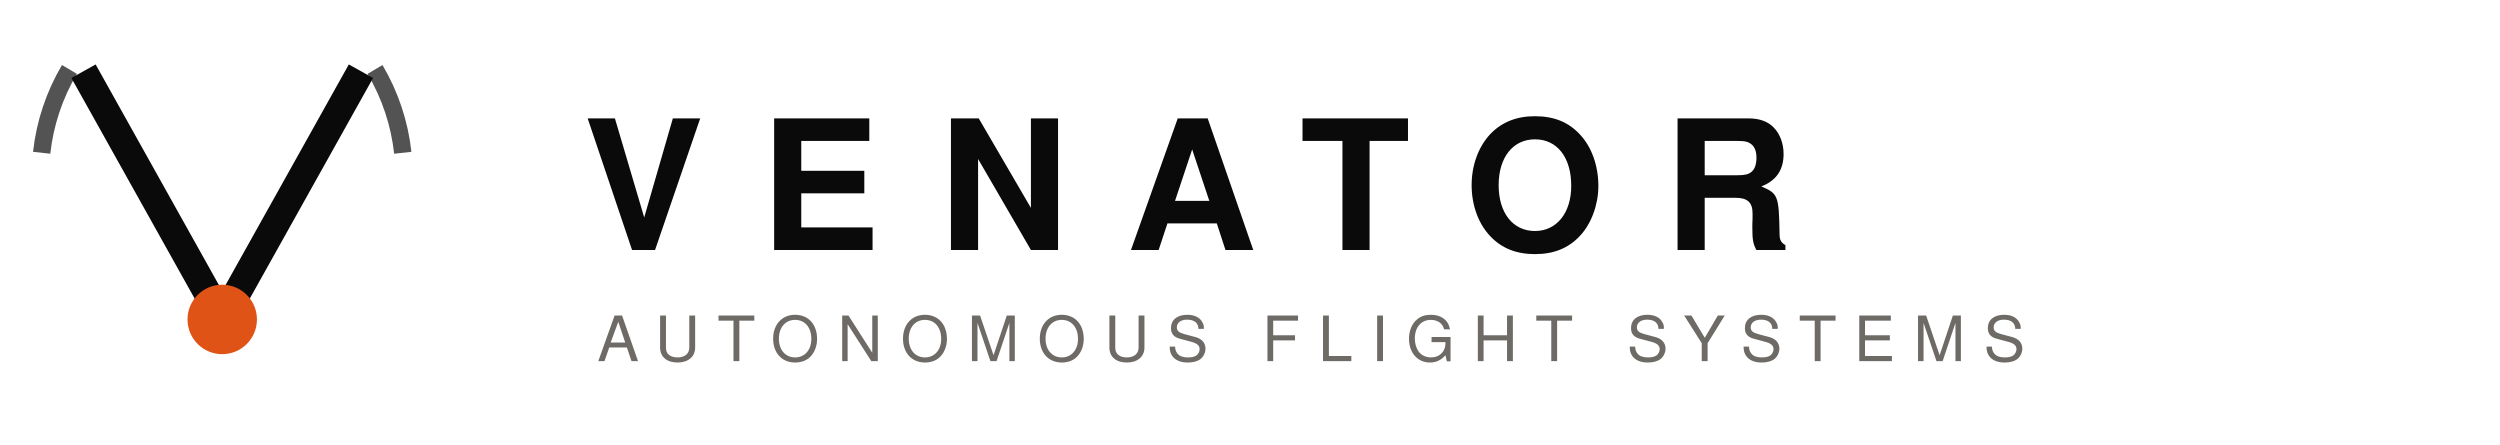
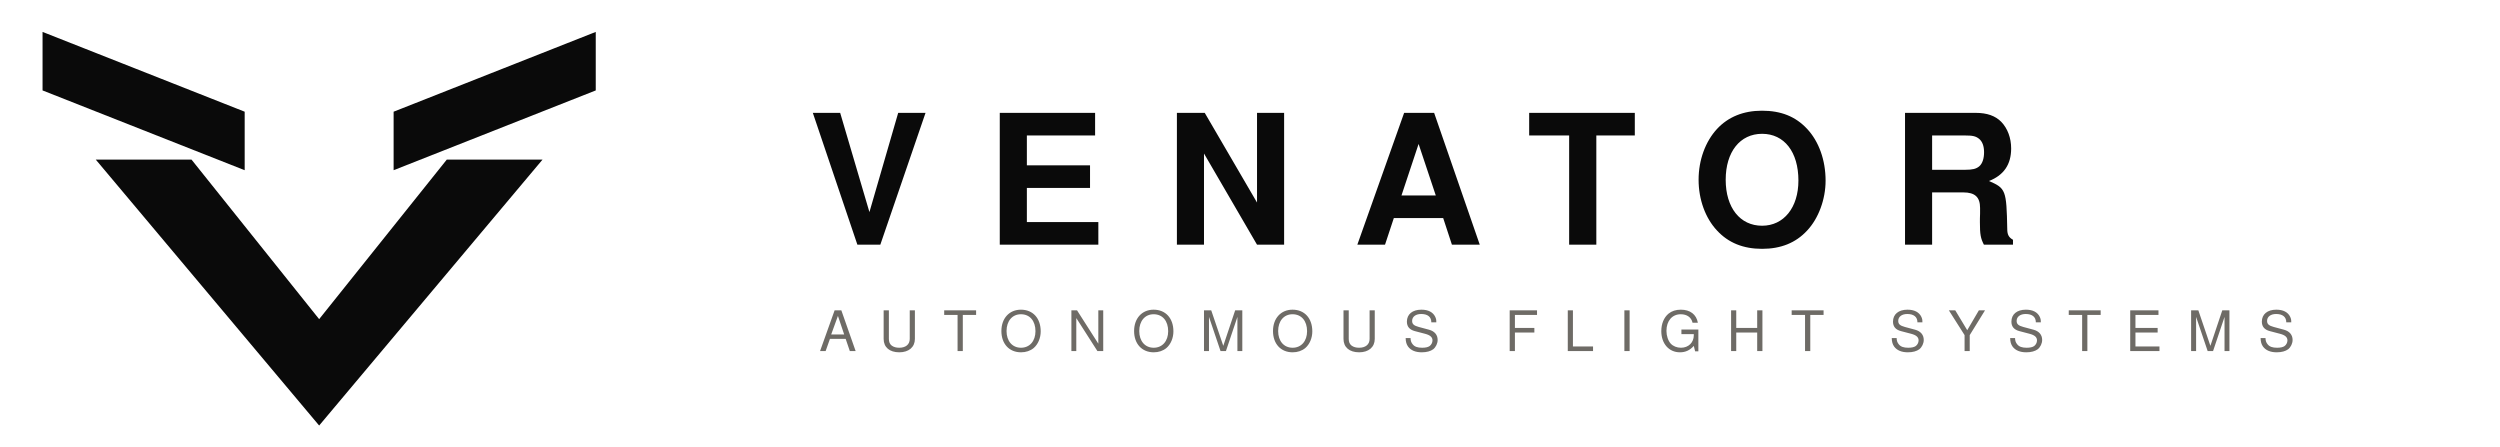
- <svg xmlns="http://www.w3.org/2000/svg" viewBox="0 0 360 64" width="360" height="64" role="img" aria-label="Venator — autonomous flight systems">
-   <path d="M13 12 32 46 51 12" stroke="#0A0A0A" stroke-width="4" stroke-linecap="square" fill="none" />
-   <path d="M6 22a30 30 0 0 1 4-12" stroke="#0A0A0A" stroke-width="2.5" opacity=".7" fill="none" />
-   <path d="M58 22a30 30 0 0 0-4-12" stroke="#0A0A0A" stroke-width="2.5" opacity=".7" fill="none" />
-   <circle cx="32" cy="46" r="5" fill="#E05316" />
-   <text x="84" y="36" fill="#0A0A0A" font-family="Helvetica Neue,Helvetica,Arial,sans-serif" font-size="26" font-weight="600" letter-spacing="8.4">VENATOR</text>
-   <text x="86" y="52" fill="#6E6B66" font-family="Helvetica Neue,Helvetica,Arial,sans-serif" font-size="9" letter-spacing="2.6">AUTONOMOUS FLIGHT SYSTEMS</text>
+ <svg xmlns="http://www.w3.org/2000/svg" viewBox="0 0 470 84" width="470" height="84" role="img" aria-label="Venator — autonomous flight systems">
+   <g fill="#0A0A0A">
+     <path d="M8 6 46 21 46 32 8 17Z" />
+     <path d="M112 6 74 21 74 32 112 17Z" />
+     <path d="M18 30 60 80 102 30 84 30 60 60 36 30Z" />
+   </g>
+   <text x="152" y="46" fill="#0A0A0A" font-family="Helvetica Neue,Helvetica,Arial,sans-serif" font-size="34" font-weight="700" letter-spacing="11">VENATOR</text>
+   <text x="154" y="66" fill="#6E6B66" font-family="Helvetica Neue,Helvetica,Arial,sans-serif" font-size="10.5" letter-spacing="4.6">AUTONOMOUS FLIGHT SYSTEMS</text>
</svg>
